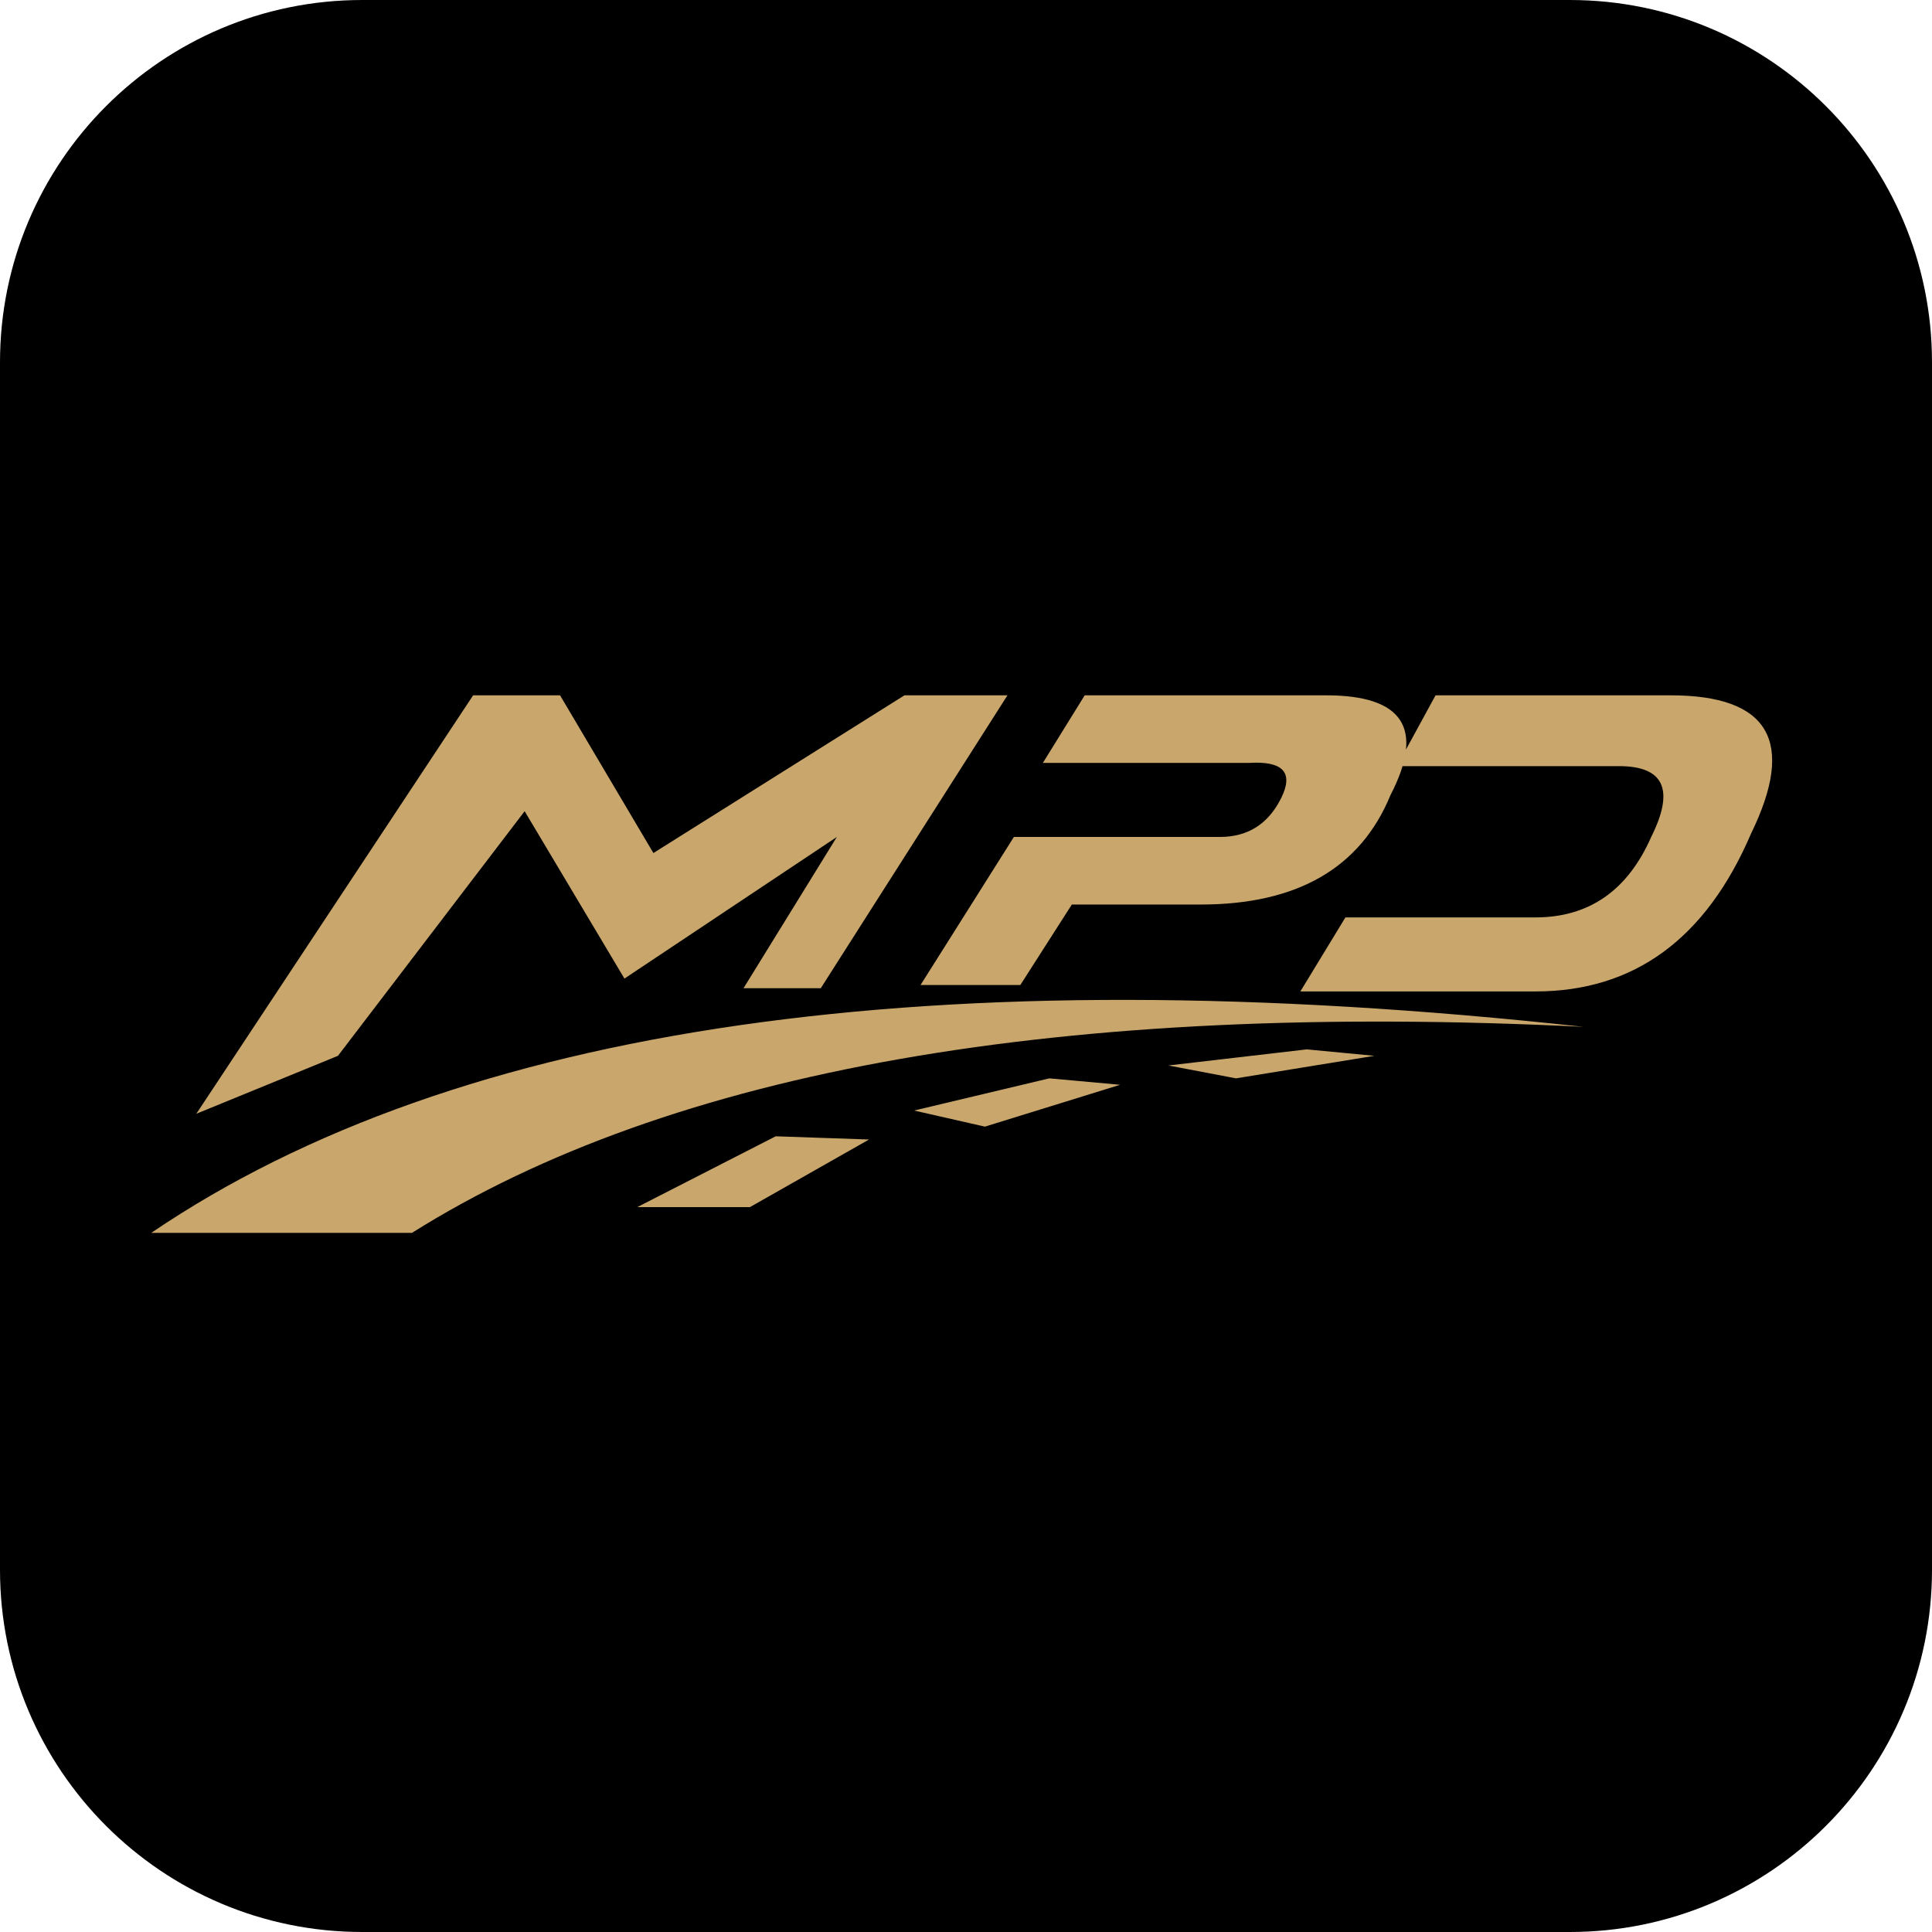
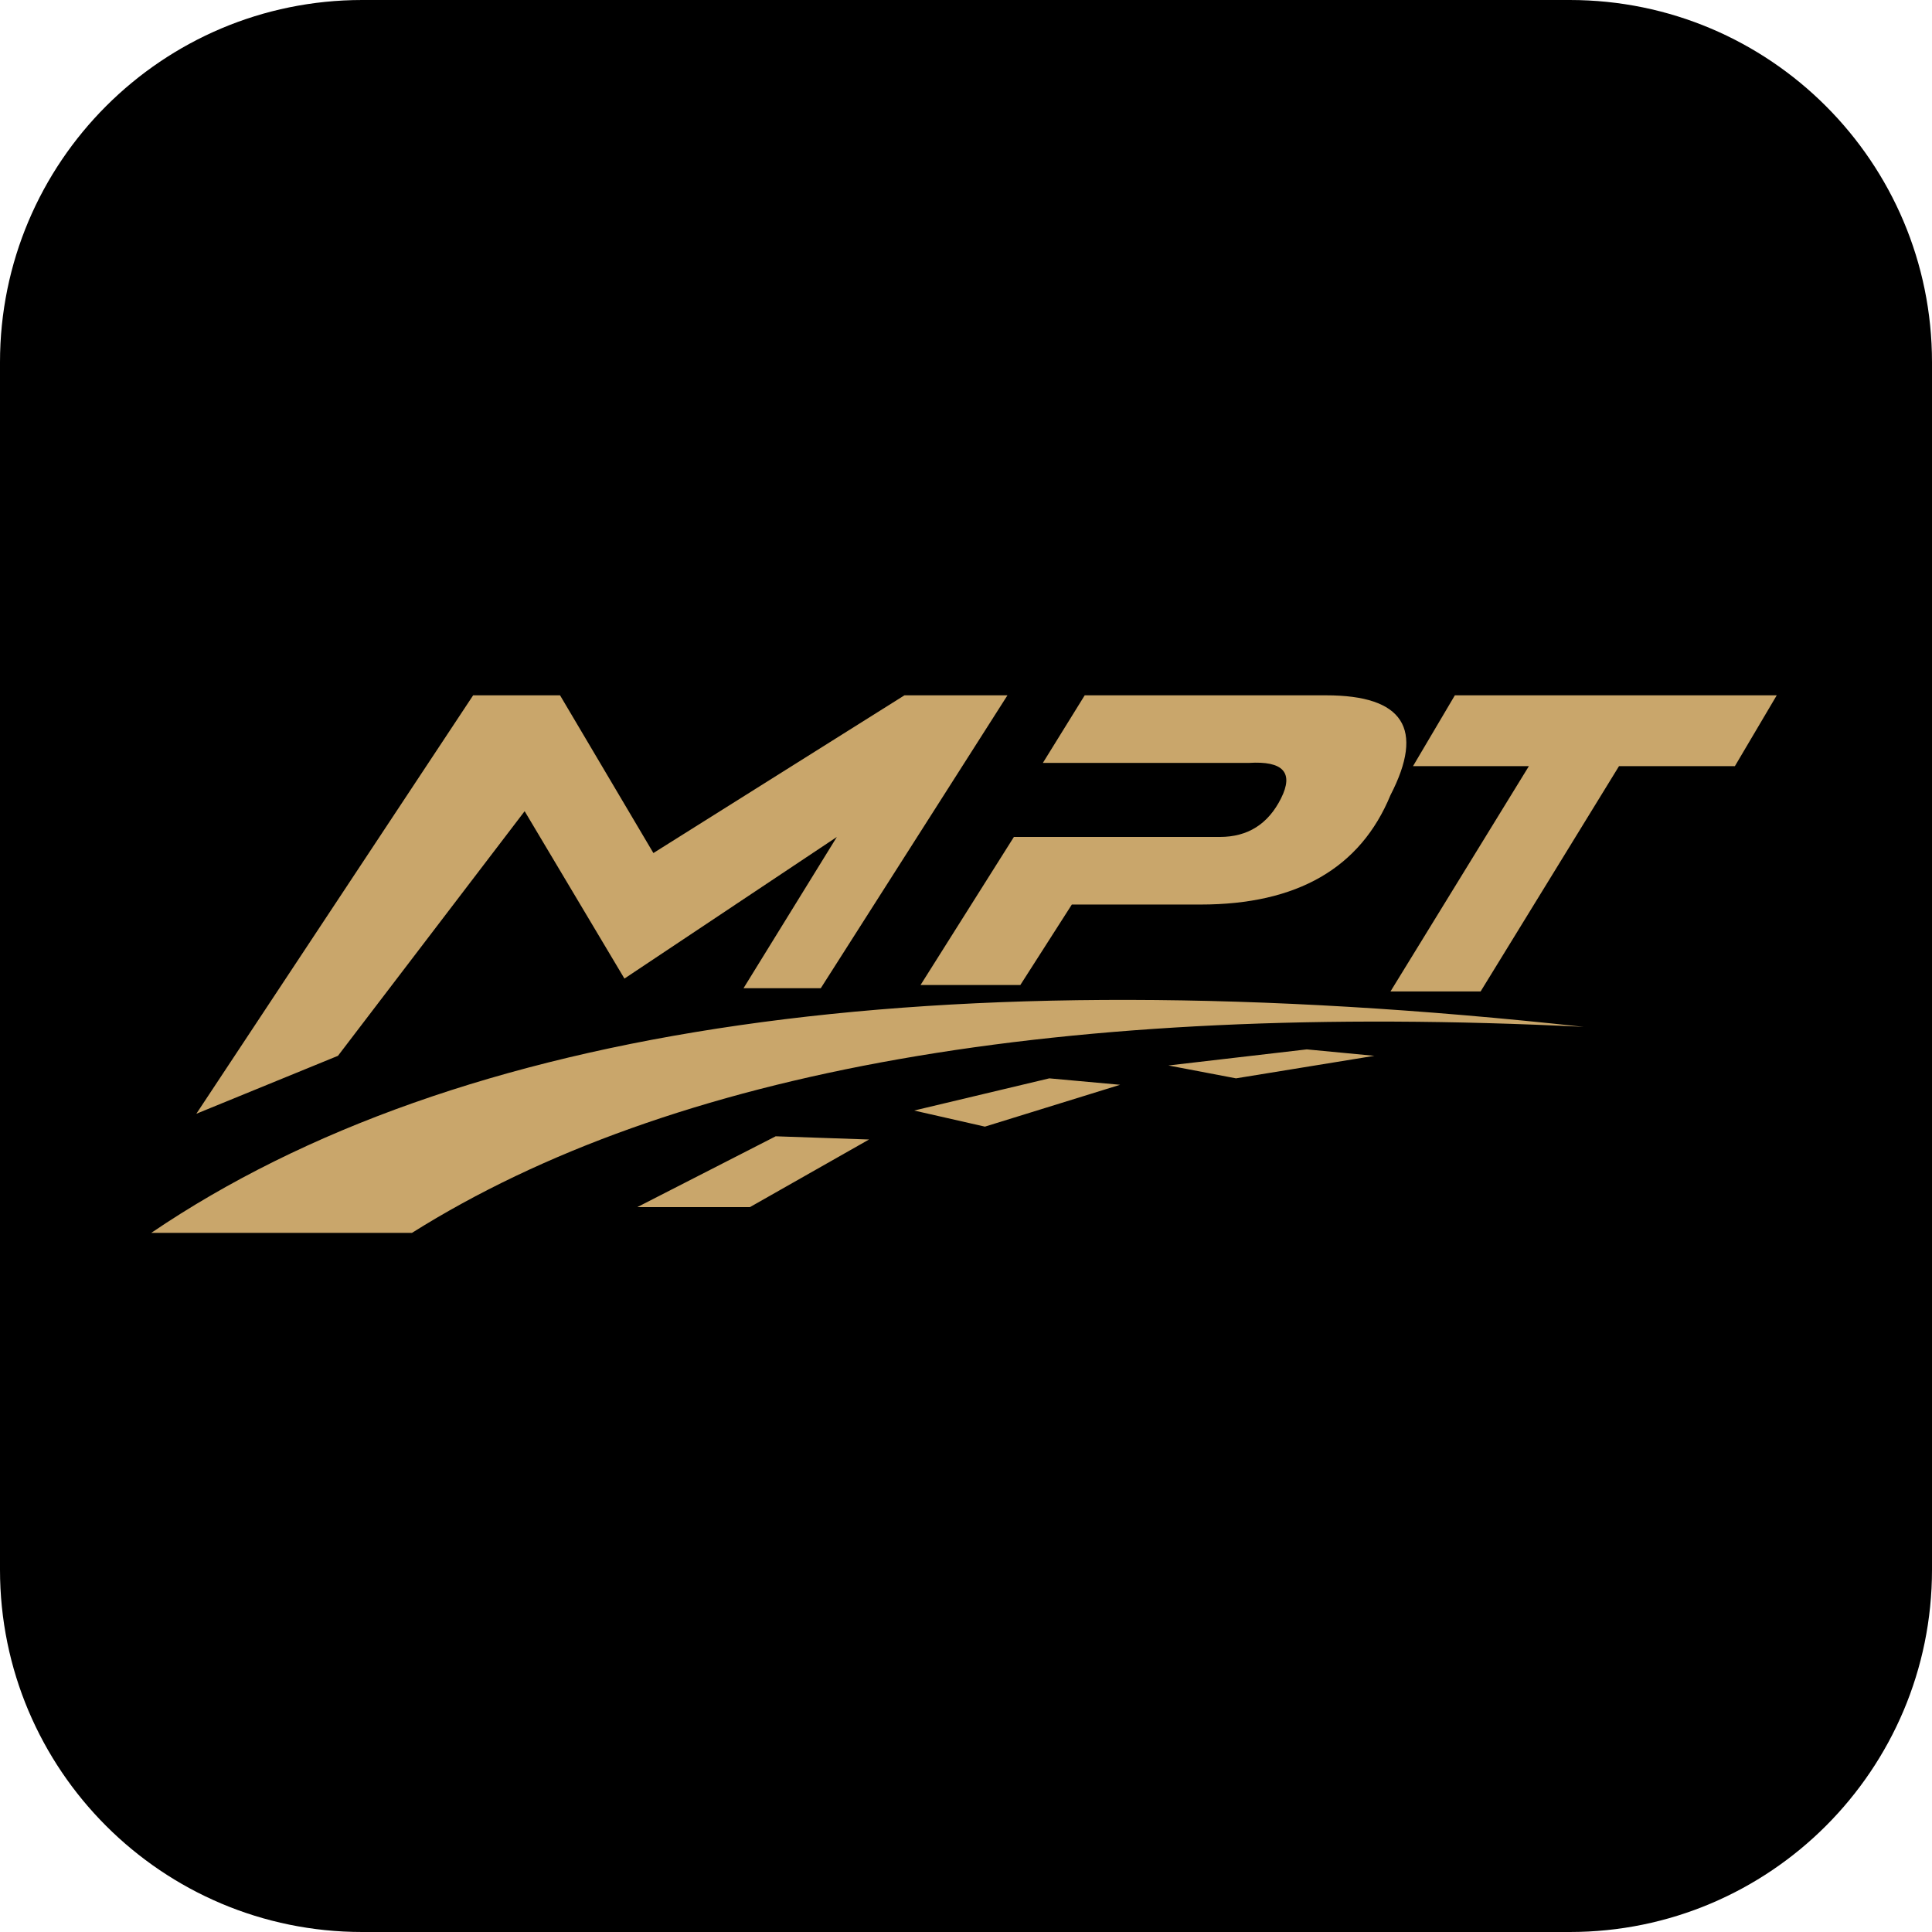
<svg xmlns="http://www.w3.org/2000/svg" viewBox="0 0 512 512">
  <rect width="512" height="512" rx="96" fill="#000" />
-   <path fill="#C9A66B" transform="translate(29 151) scale(0.853)" d="M27 169 113 39h27l29 49 78-49h32l-58 91h-24l29-47-66 44-31-52-58 76z M252 129l29-46h64q13 0 19-12t-10-11h-64l13-21h75q36 0 20 31-14 34-59 34h-40l-16 25z M412 39h73q46 0 25 43-21 49-67 49h-73l14-23h59q25 0 36-25 11-22-10-22h-69z M13 206q143-97 445-64-243-12-364 64z M164 198l43-22 29 1-37 21z M250 168l42-10 22 2-42 13z M329 154l43-5 21 2-43 7z" />
+   <path fill="#C9A66B" transform="translate(29 151) scale(0.853)" d="M27 169 113 39h27l29 49 78-49h32l-58 91h-24l29-47-66 44-31-52-58 76z M252 129l29-46h64q13 0 19-12t-10-11h-64l13-21h75q36 0 20 31-14 34-59 34h-40l-16 25z M418 39h100l-13 22h-36l-43 70h-28l43-70h-36z M13 206q143-97 445-64-243-12-364 64z M164 198l43-22 29 1-37 21z M250 168l42-10 22 2-42 13z M329 154l43-5 21 2-43 7z" />
</svg>
